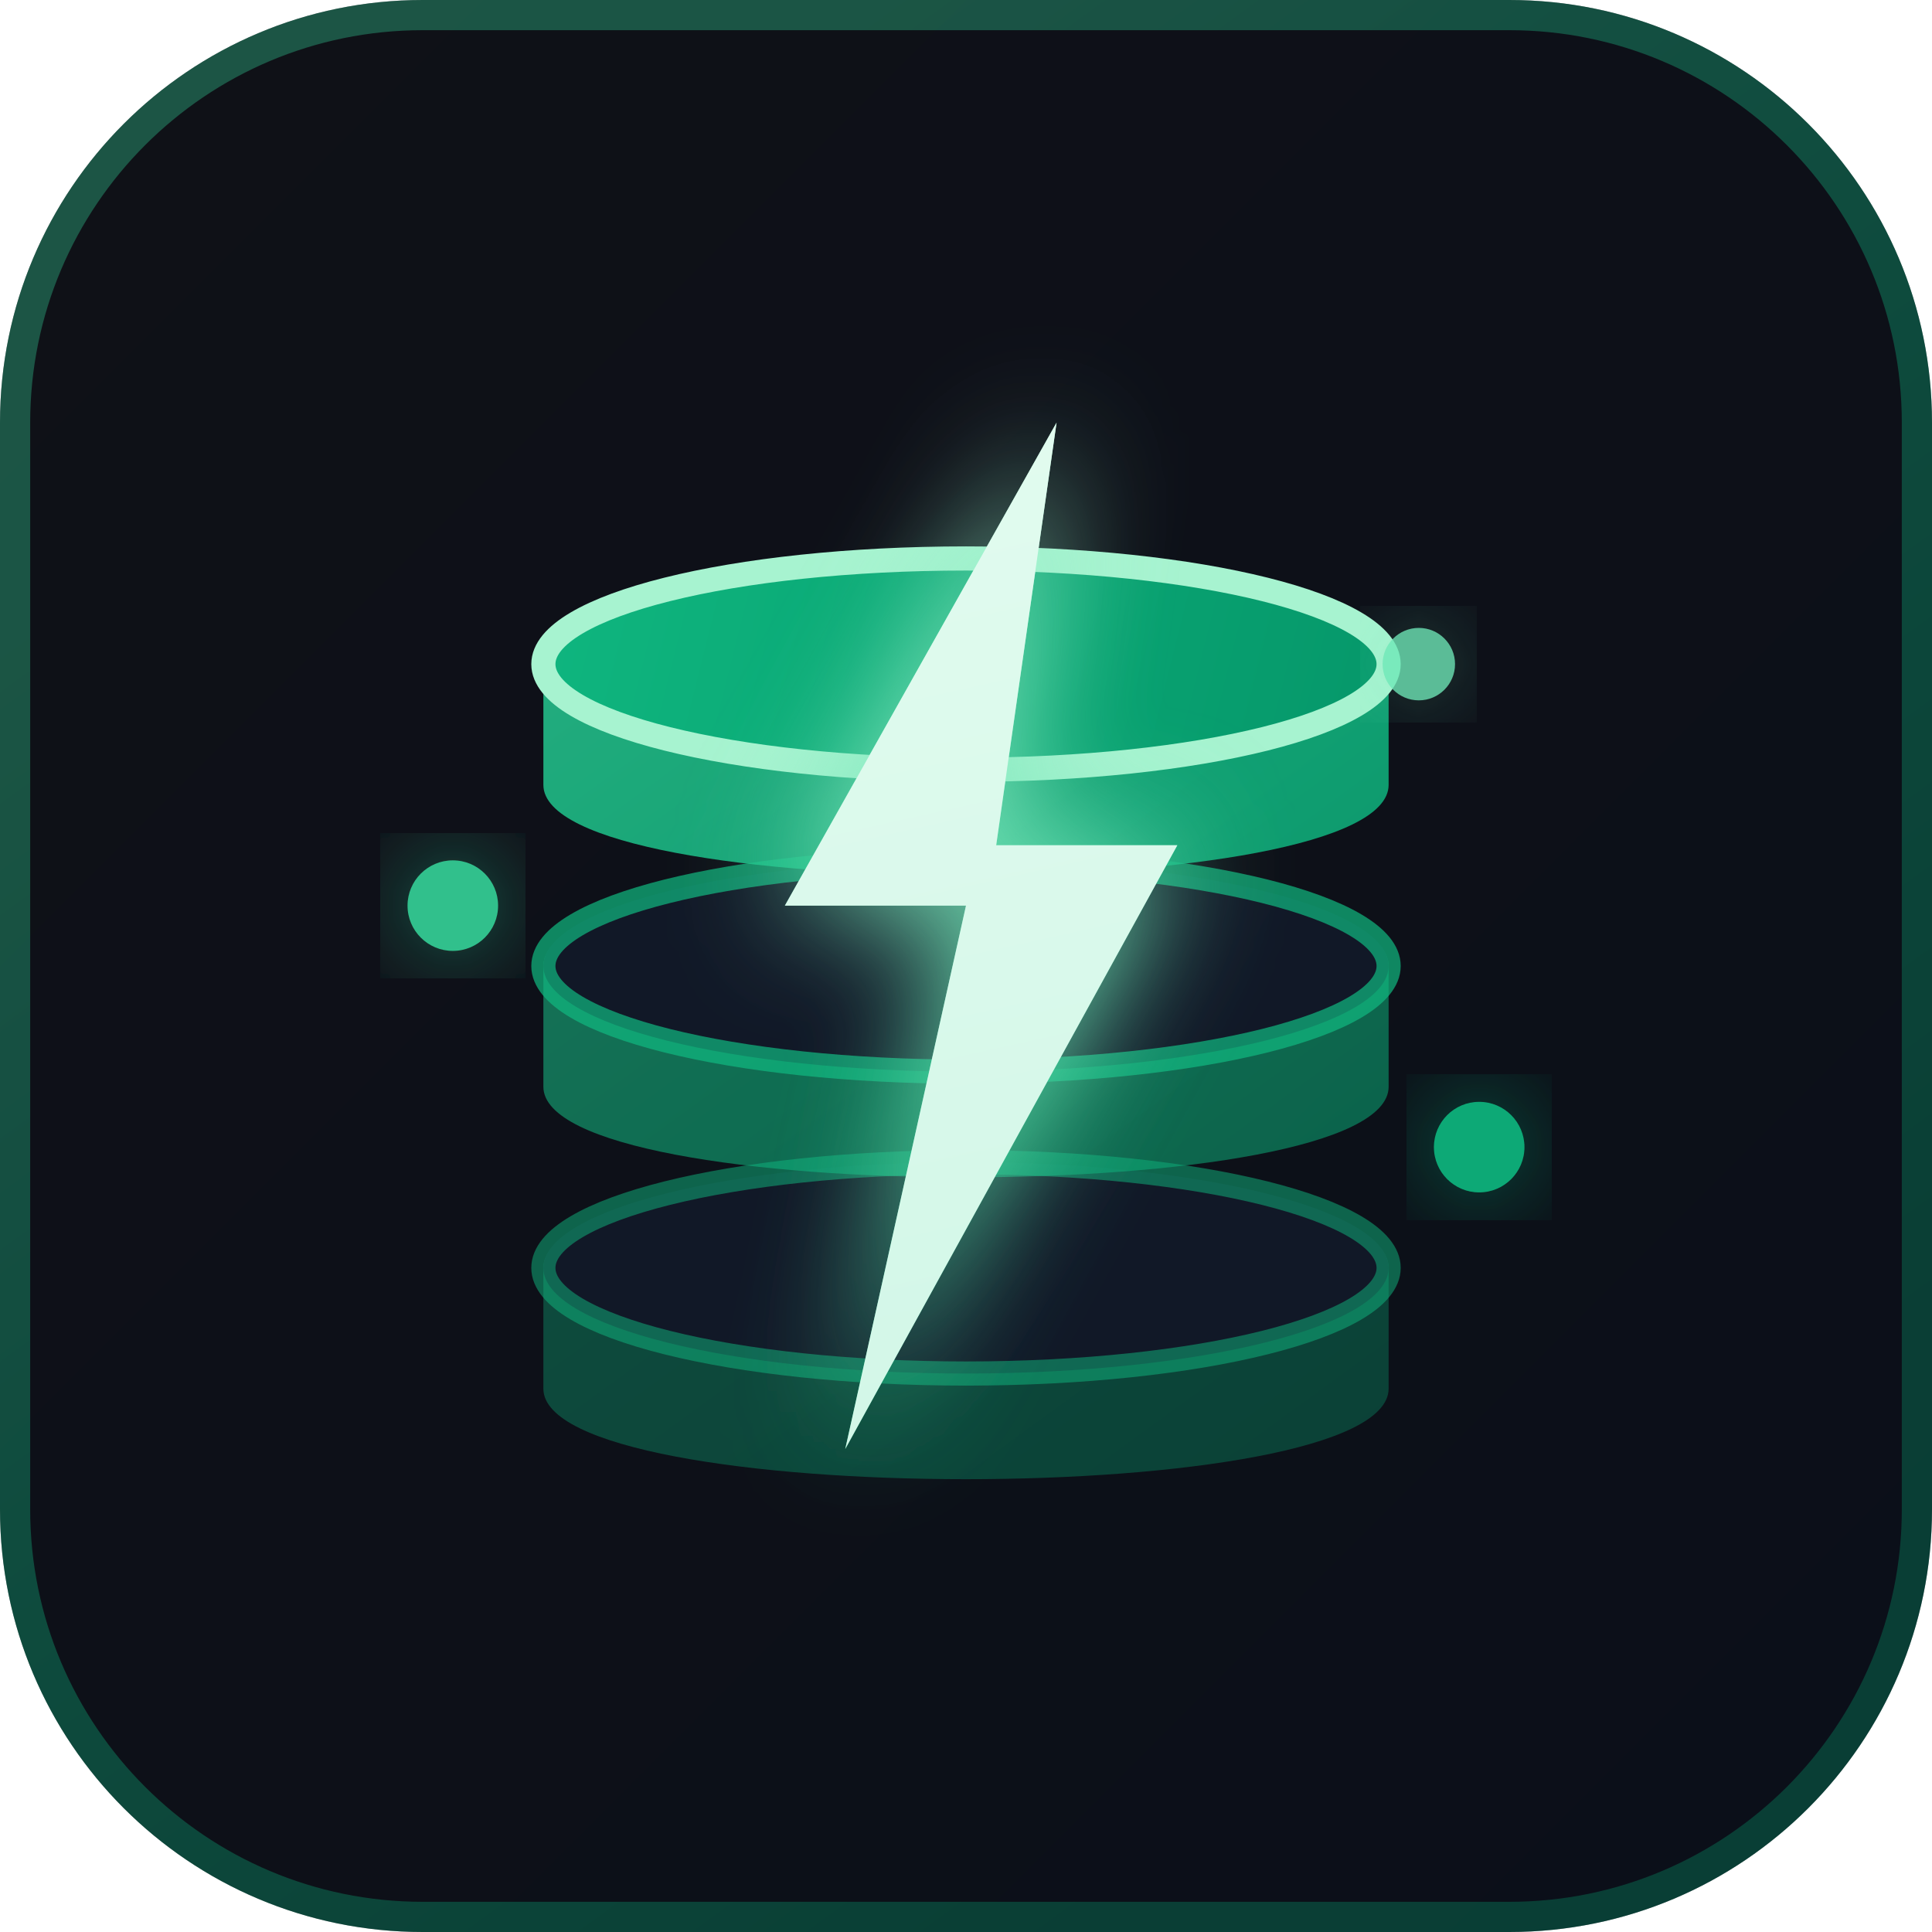
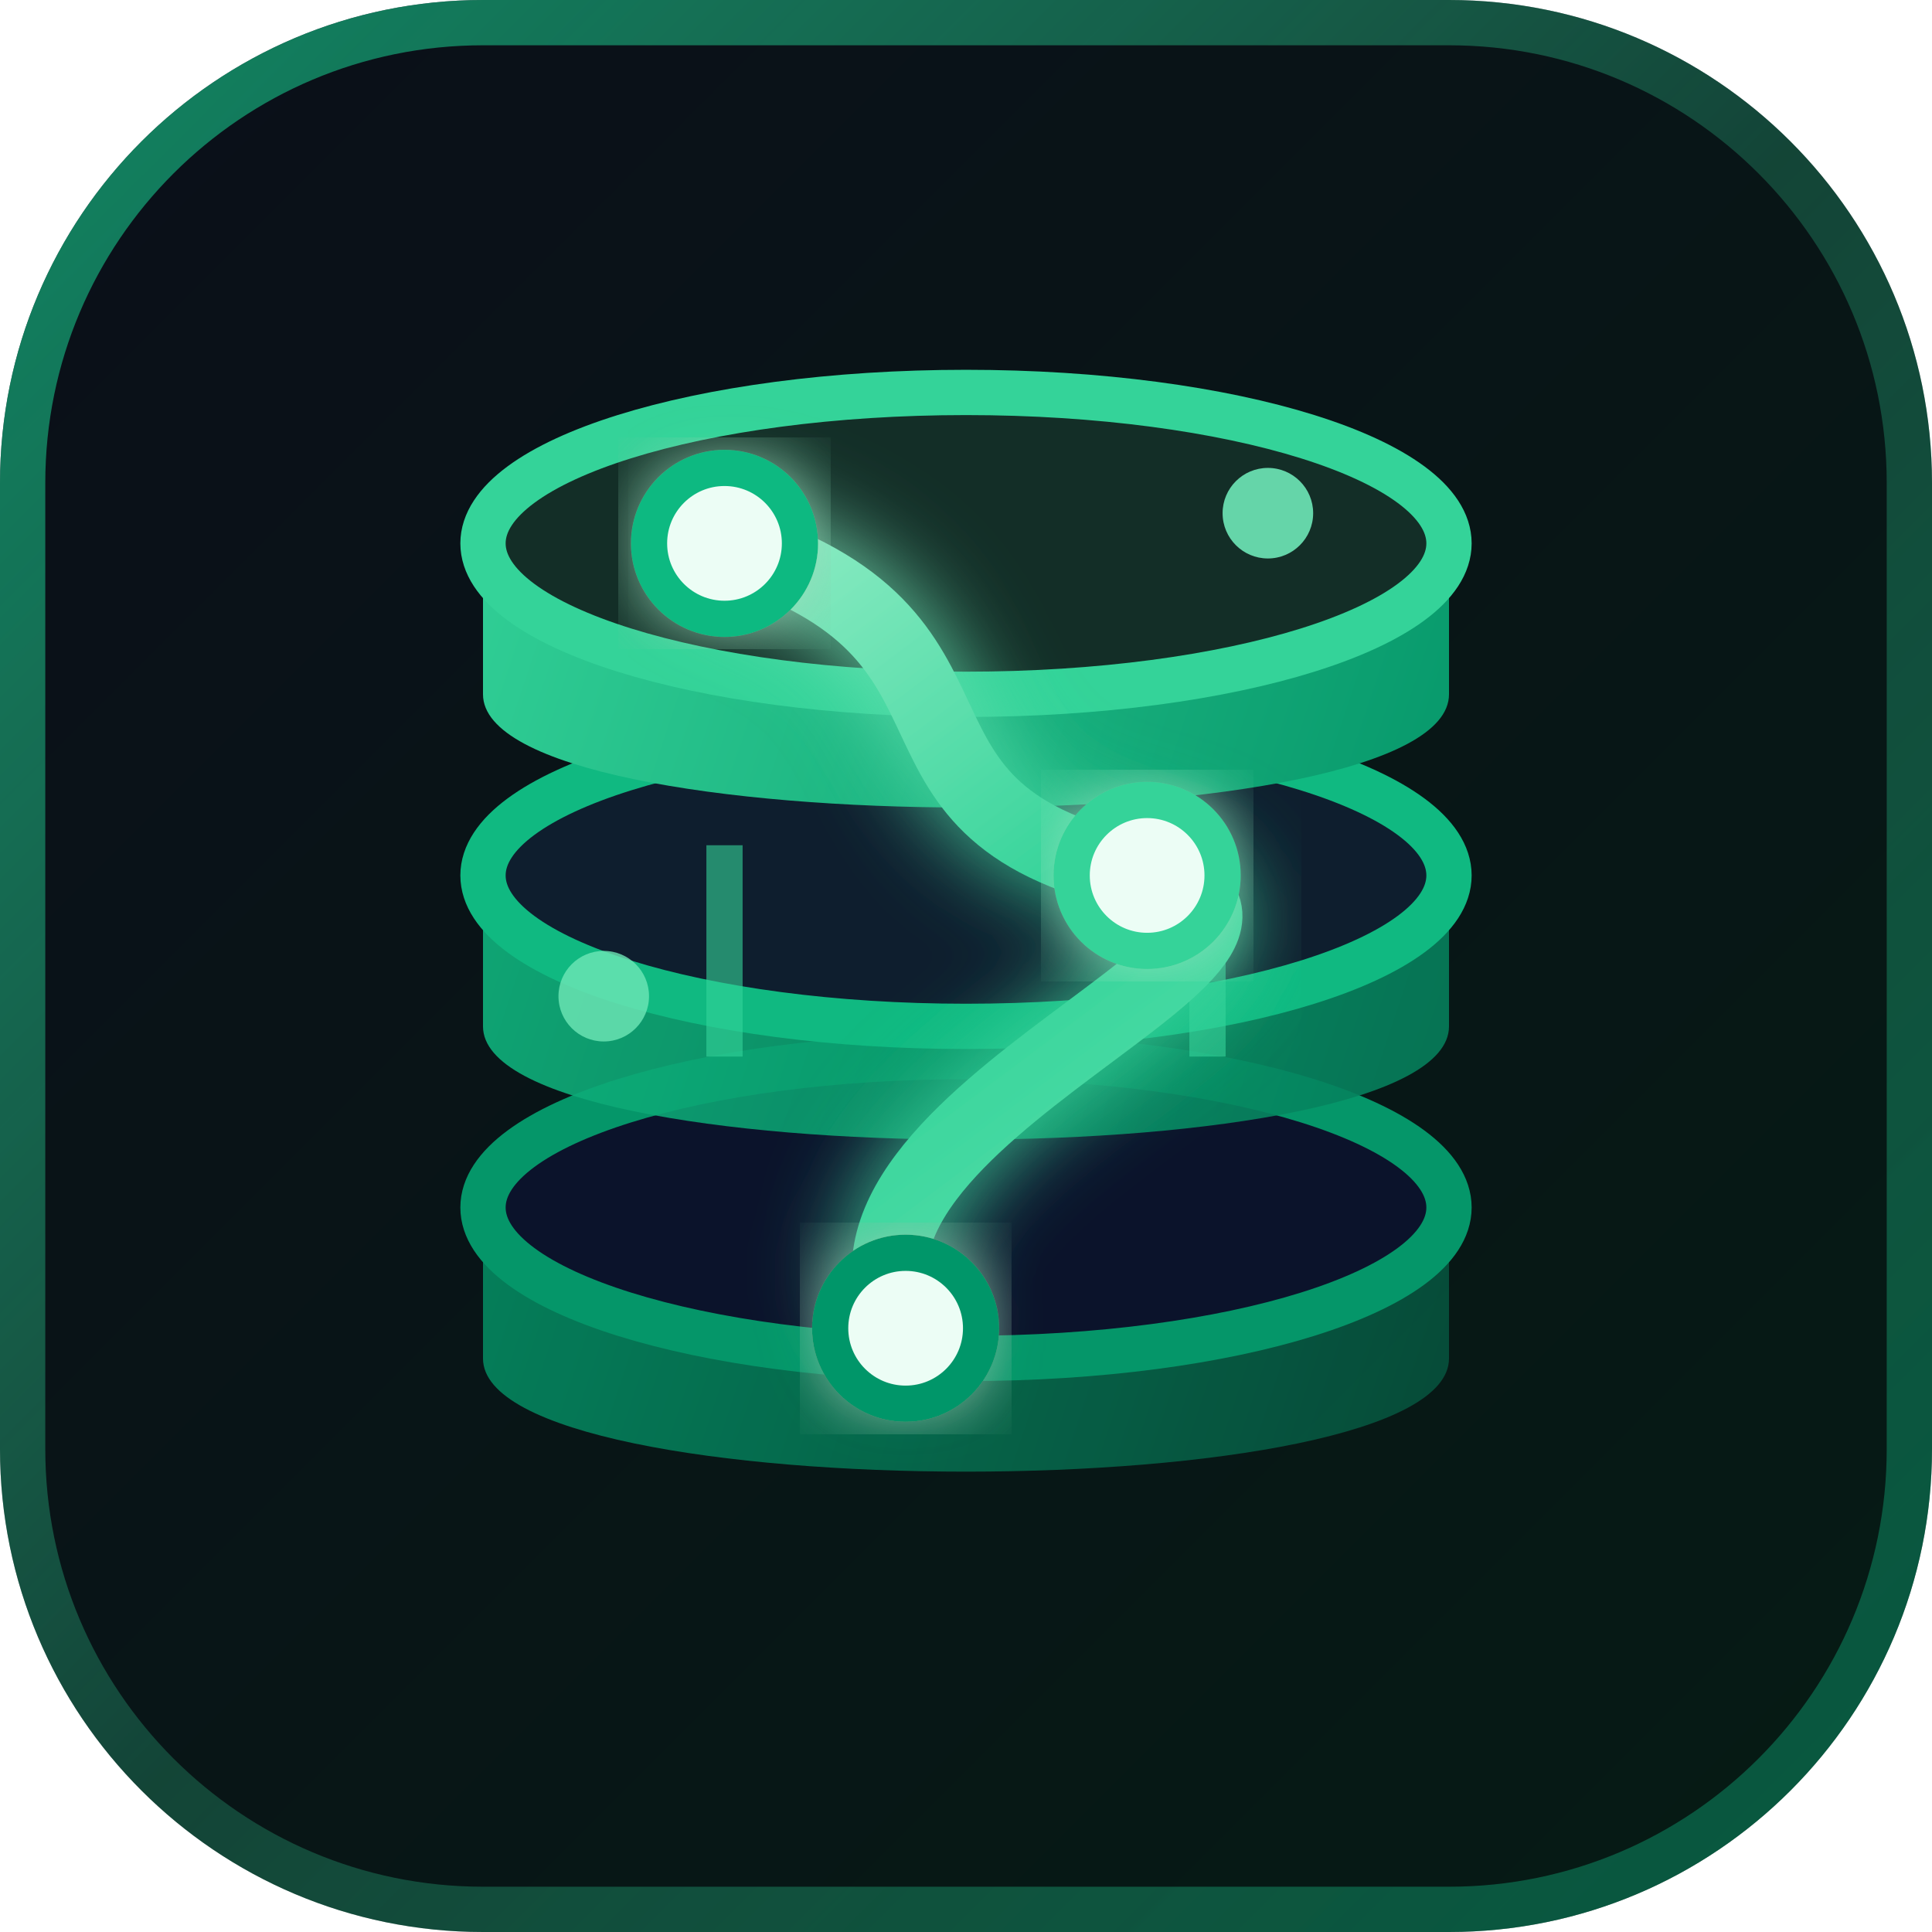
<svg xmlns="http://www.w3.org/2000/svg" viewBox="0 0 64 64" fill="none">
  <defs>
-     <linearGradient id="bg-grad" x1="0" y1="0" x2="64" y2="64" gradientUnits="userSpaceOnUse">
-       <stop offset="0%" stop-color="#0F1117" />
-       <stop offset="100%" stop-color="#0B0F19" />
+     <linearGradient id="syn-bg" x1="0" y1="0" x2="64" y2="64" gradientUnits="userSpaceOnUse">
+       <stop offset="0%" stop-color="#0B0F19" />
+       <stop offset="100%" stop-color="#051B14" />
    </linearGradient>
-     <linearGradient id="emerald-grad" x1="16" y1="10" x2="48" y2="54" gradientUnits="userSpaceOnUse">
+     <linearGradient id="syn-emerald-top" x1="14" y1="14" x2="50" y2="26" gradientUnits="userSpaceOnUse">
      <stop offset="0%" stop-color="#34D399" />
-       <stop offset="50%" stop-color="#10B981" />
      <stop offset="100%" stop-color="#059669" />
    </linearGradient>
-     <linearGradient id="disk-face" x1="16" y1="14" x2="48" y2="22" gradientUnits="userSpaceOnUse">
+     <linearGradient id="syn-emerald-mid" x1="14" y1="26" x2="50" y2="38" gradientUnits="userSpaceOnUse">
      <stop offset="0%" stop-color="#10B981" />
-       <stop offset="100%" stop-color="#059669" />
+       <stop offset="100%" stop-color="#047857" />
    </linearGradient>
-     <linearGradient id="zap" x1="28" y1="14" x2="36" y2="50" gradientUnits="userSpaceOnUse">
+     <linearGradient id="syn-emerald-bot" x1="14" y1="38" x2="50" y2="50" gradientUnits="userSpaceOnUse">
+       <stop offset="0%" stop-color="#059669" />
+       <stop offset="100%" stop-color="#064E3B" />
+     </linearGradient>
+     <linearGradient id="syn-border" x1="0" y1="0" x2="64" y2="64" gradientUnits="userSpaceOnUse">
+       <stop offset="0%" stop-color="#10B981" stop-opacity="0.7" />
+       <stop offset="50%" stop-color="#34D399" stop-opacity="0.25" />
+       <stop offset="100%" stop-color="#059669" stop-opacity="0.5" />
+     </linearGradient>
+     <linearGradient id="syn-glow-line" x1="20" y1="16" x2="44" y2="48" gradientUnits="userSpaceOnUse">
      <stop offset="0%" stop-color="#A7F3D0" />
-       <stop offset="100%" stop-color="#34D399" />
+       <stop offset="50%" stop-color="#34D399" />
+       <stop offset="100%" stop-color="#6EE7B7" />
    </linearGradient>
-     <filter id="glow" x="-30%" y="-30%" width="160%" height="160%">
-       <feGaussianBlur stdDeviation="2" result="blur" />
+     <filter id="syn-glow" x="-20%" y="-20%" width="140%" height="140%">
+       <feGaussianBlur stdDeviation="1.5" result="blur" />
      <feComposite in="SourceGraphic" in2="blur" operator="over" />
    </filter>
  </defs>
-   <rect width="64" height="64" rx="14" fill="url(#bg-grad)" />
-   <rect x="0.5" y="0.5" width="63" height="63" rx="13.5" stroke="url(#emerald-grad)" stroke-opacity="0.35" stroke-width="1" />
-   <path d="M18 42 C18 38 46 38 46 42 L46 46 C46 50 18 50 18 46 Z" fill="url(#emerald-grad)" opacity="0.35" />
-   <ellipse cx="32" cy="42" rx="14" ry="3.5" fill="#111827" stroke="#10B981" stroke-width="0.8" stroke-opacity="0.5" />
-   <path d="M18 32 C18 28 46 28 46 32 L46 36 C46 40 18 40 18 36 Z" fill="url(#emerald-grad)" opacity="0.55" />
-   <ellipse cx="32" cy="32" rx="14" ry="3.5" fill="#111827" stroke="#10B981" stroke-width="0.8" stroke-opacity="0.7" />
-   <path d="M18 22 C18 18 46 18 46 22 L46 26 C46 30 18 30 18 26 Z" fill="url(#emerald-grad)" opacity="0.85" />
-   <ellipse cx="32" cy="22" rx="14" ry="3.5" fill="url(#disk-face)" stroke="#A7F3D0" stroke-width="0.8" />
-   <path d="M35 14 L26 30 L32 30 L28 48 L39 28 L33 28 Z" fill="url(#zap)" filter="url(#glow)" />
-   <path d="M35 14 L26 30 L32 30 L28 48 L39 28 L33 28 Z" fill="#ECFDF5" opacity="0.85" />
-   <circle cx="15" cy="30" r="1.5" fill="#34D399" opacity="0.9" filter="url(#glow)" />
-   <circle cx="49" cy="38" r="1.5" fill="#10B981" opacity="0.9" filter="url(#glow)" />
-   <circle cx="47" cy="22" r="1.2" fill="#6EE7B7" opacity="0.8" filter="url(#glow)" />
+   <rect width="64" height="64" rx="16" fill="url(#syn-bg)" />
+   <rect x="0.75" y="0.75" width="62.5" height="62.5" rx="15.25" stroke="url(#syn-border)" stroke-width="1.5" />
+   <path d="M16 40 C16 35 48 35 48 40 L48 45 C48 50 16 50 16 45 Z" fill="url(#syn-emerald-bot)" opacity="0.85" />
+   <ellipse cx="32" cy="40" rx="16" ry="5" fill="#0B132B" stroke="#059669" stroke-width="1.5" />
+   <path d="M16 29 C16 24 48 24 48 29 L48 34 C48 39 16 39 16 34 Z" fill="url(#syn-emerald-mid)" opacity="0.9" />
+   <ellipse cx="32" cy="29" rx="16" ry="5" fill="#0E1E2E" stroke="#10B981" stroke-width="1.5" />
+   <line x1="24" y1="28" x2="24" y2="35" stroke="#34D399" stroke-width="1.2" stroke-opacity="0.6" />
+   <line x1="40" y1="28" x2="40" y2="35" stroke="#34D399" stroke-width="1.2" stroke-opacity="0.6" />
+   <path d="M16 18 C16 13 48 13 48 18 L48 23 C48 28 16 28 16 23 Z" fill="url(#syn-emerald-top)" />
+   <ellipse cx="32" cy="18" rx="16" ry="5" fill="#132E27" stroke="#34D399" stroke-width="1.5" />
+   <path d="M24 18 C34 21 28 27 38 29 C46 31 26 37 30 44" stroke="url(#syn-glow-line)" stroke-width="2.5" stroke-linecap="round" filter="url(#syn-glow)" />
+   <circle cx="24" cy="18" r="2.5" fill="#ECFDF5" stroke="#10B981" stroke-width="1.2" filter="url(#syn-glow)" />
+   <circle cx="38" cy="29" r="2.5" fill="#ECFDF5" stroke="#34D399" stroke-width="1.2" filter="url(#syn-glow)" />
+   <circle cx="30" cy="44" r="2.5" fill="#ECFDF5" stroke="#059669" stroke-width="1.2" filter="url(#syn-glow)" />
+   <circle cx="42" cy="17" r="1.5" fill="#6EE7B7" opacity="0.9" />
+   <circle cx="20" cy="33" r="1.5" fill="#6EE7B7" opacity="0.8" />
</svg>
